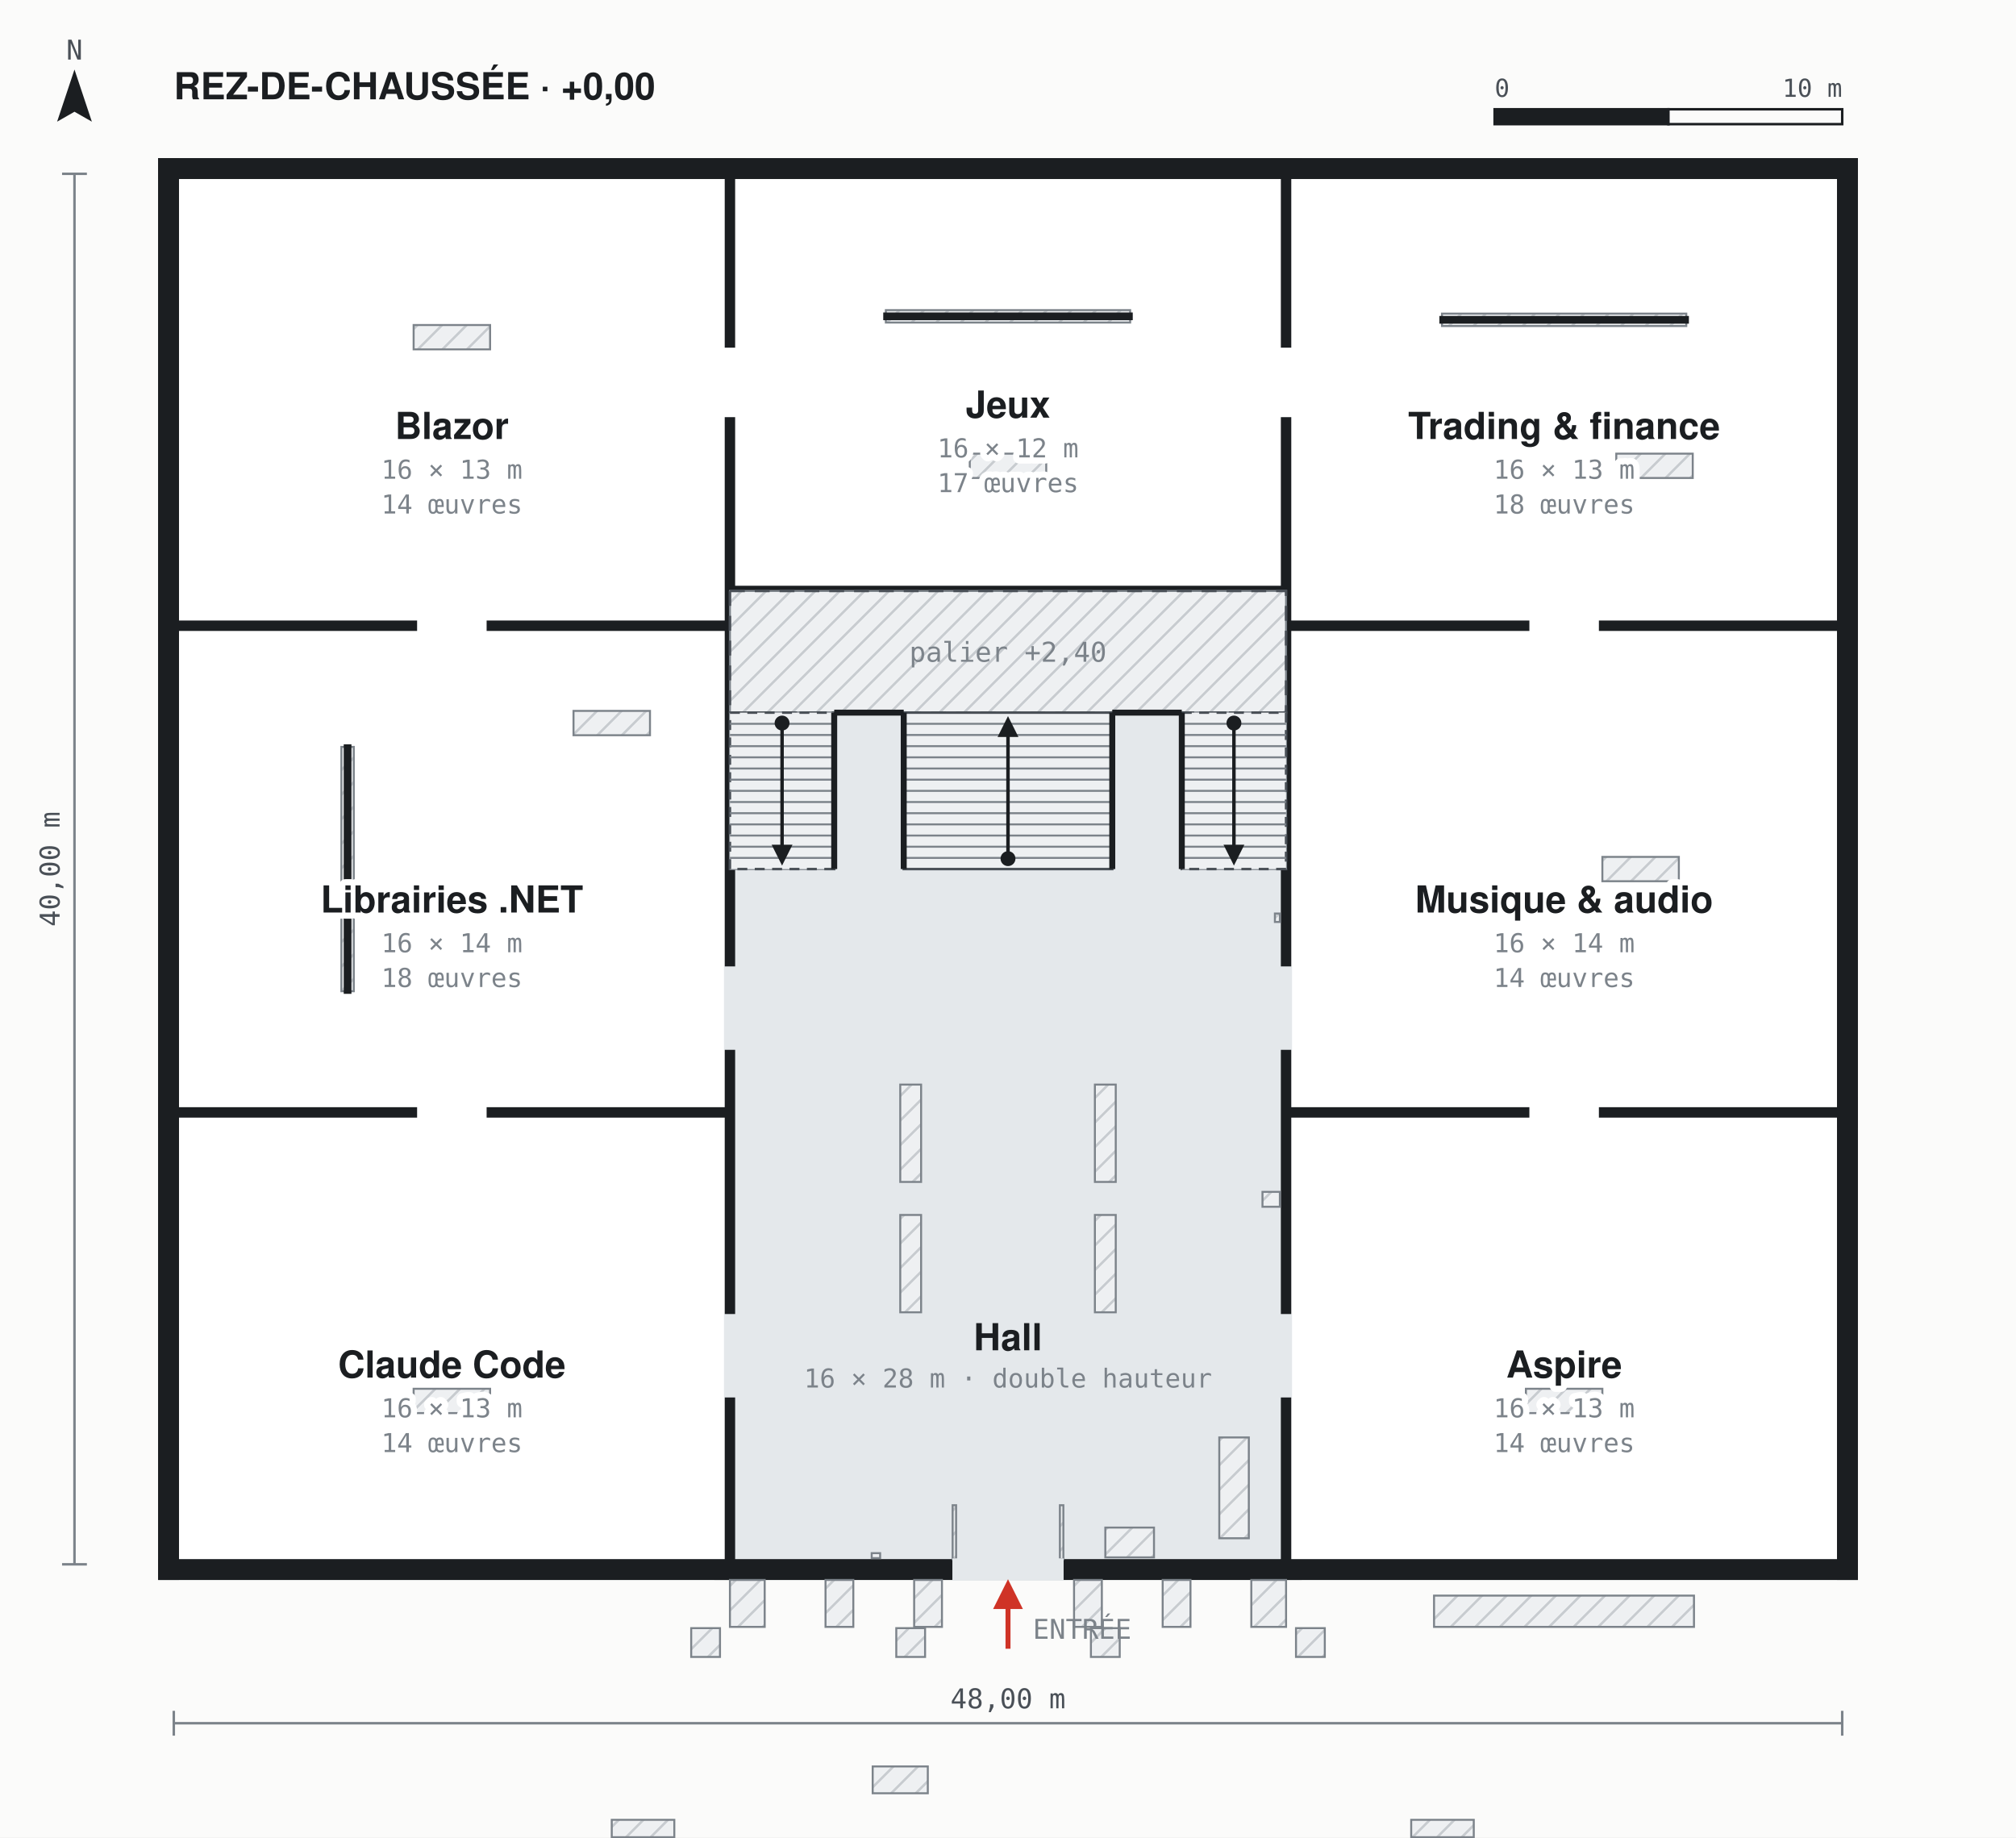
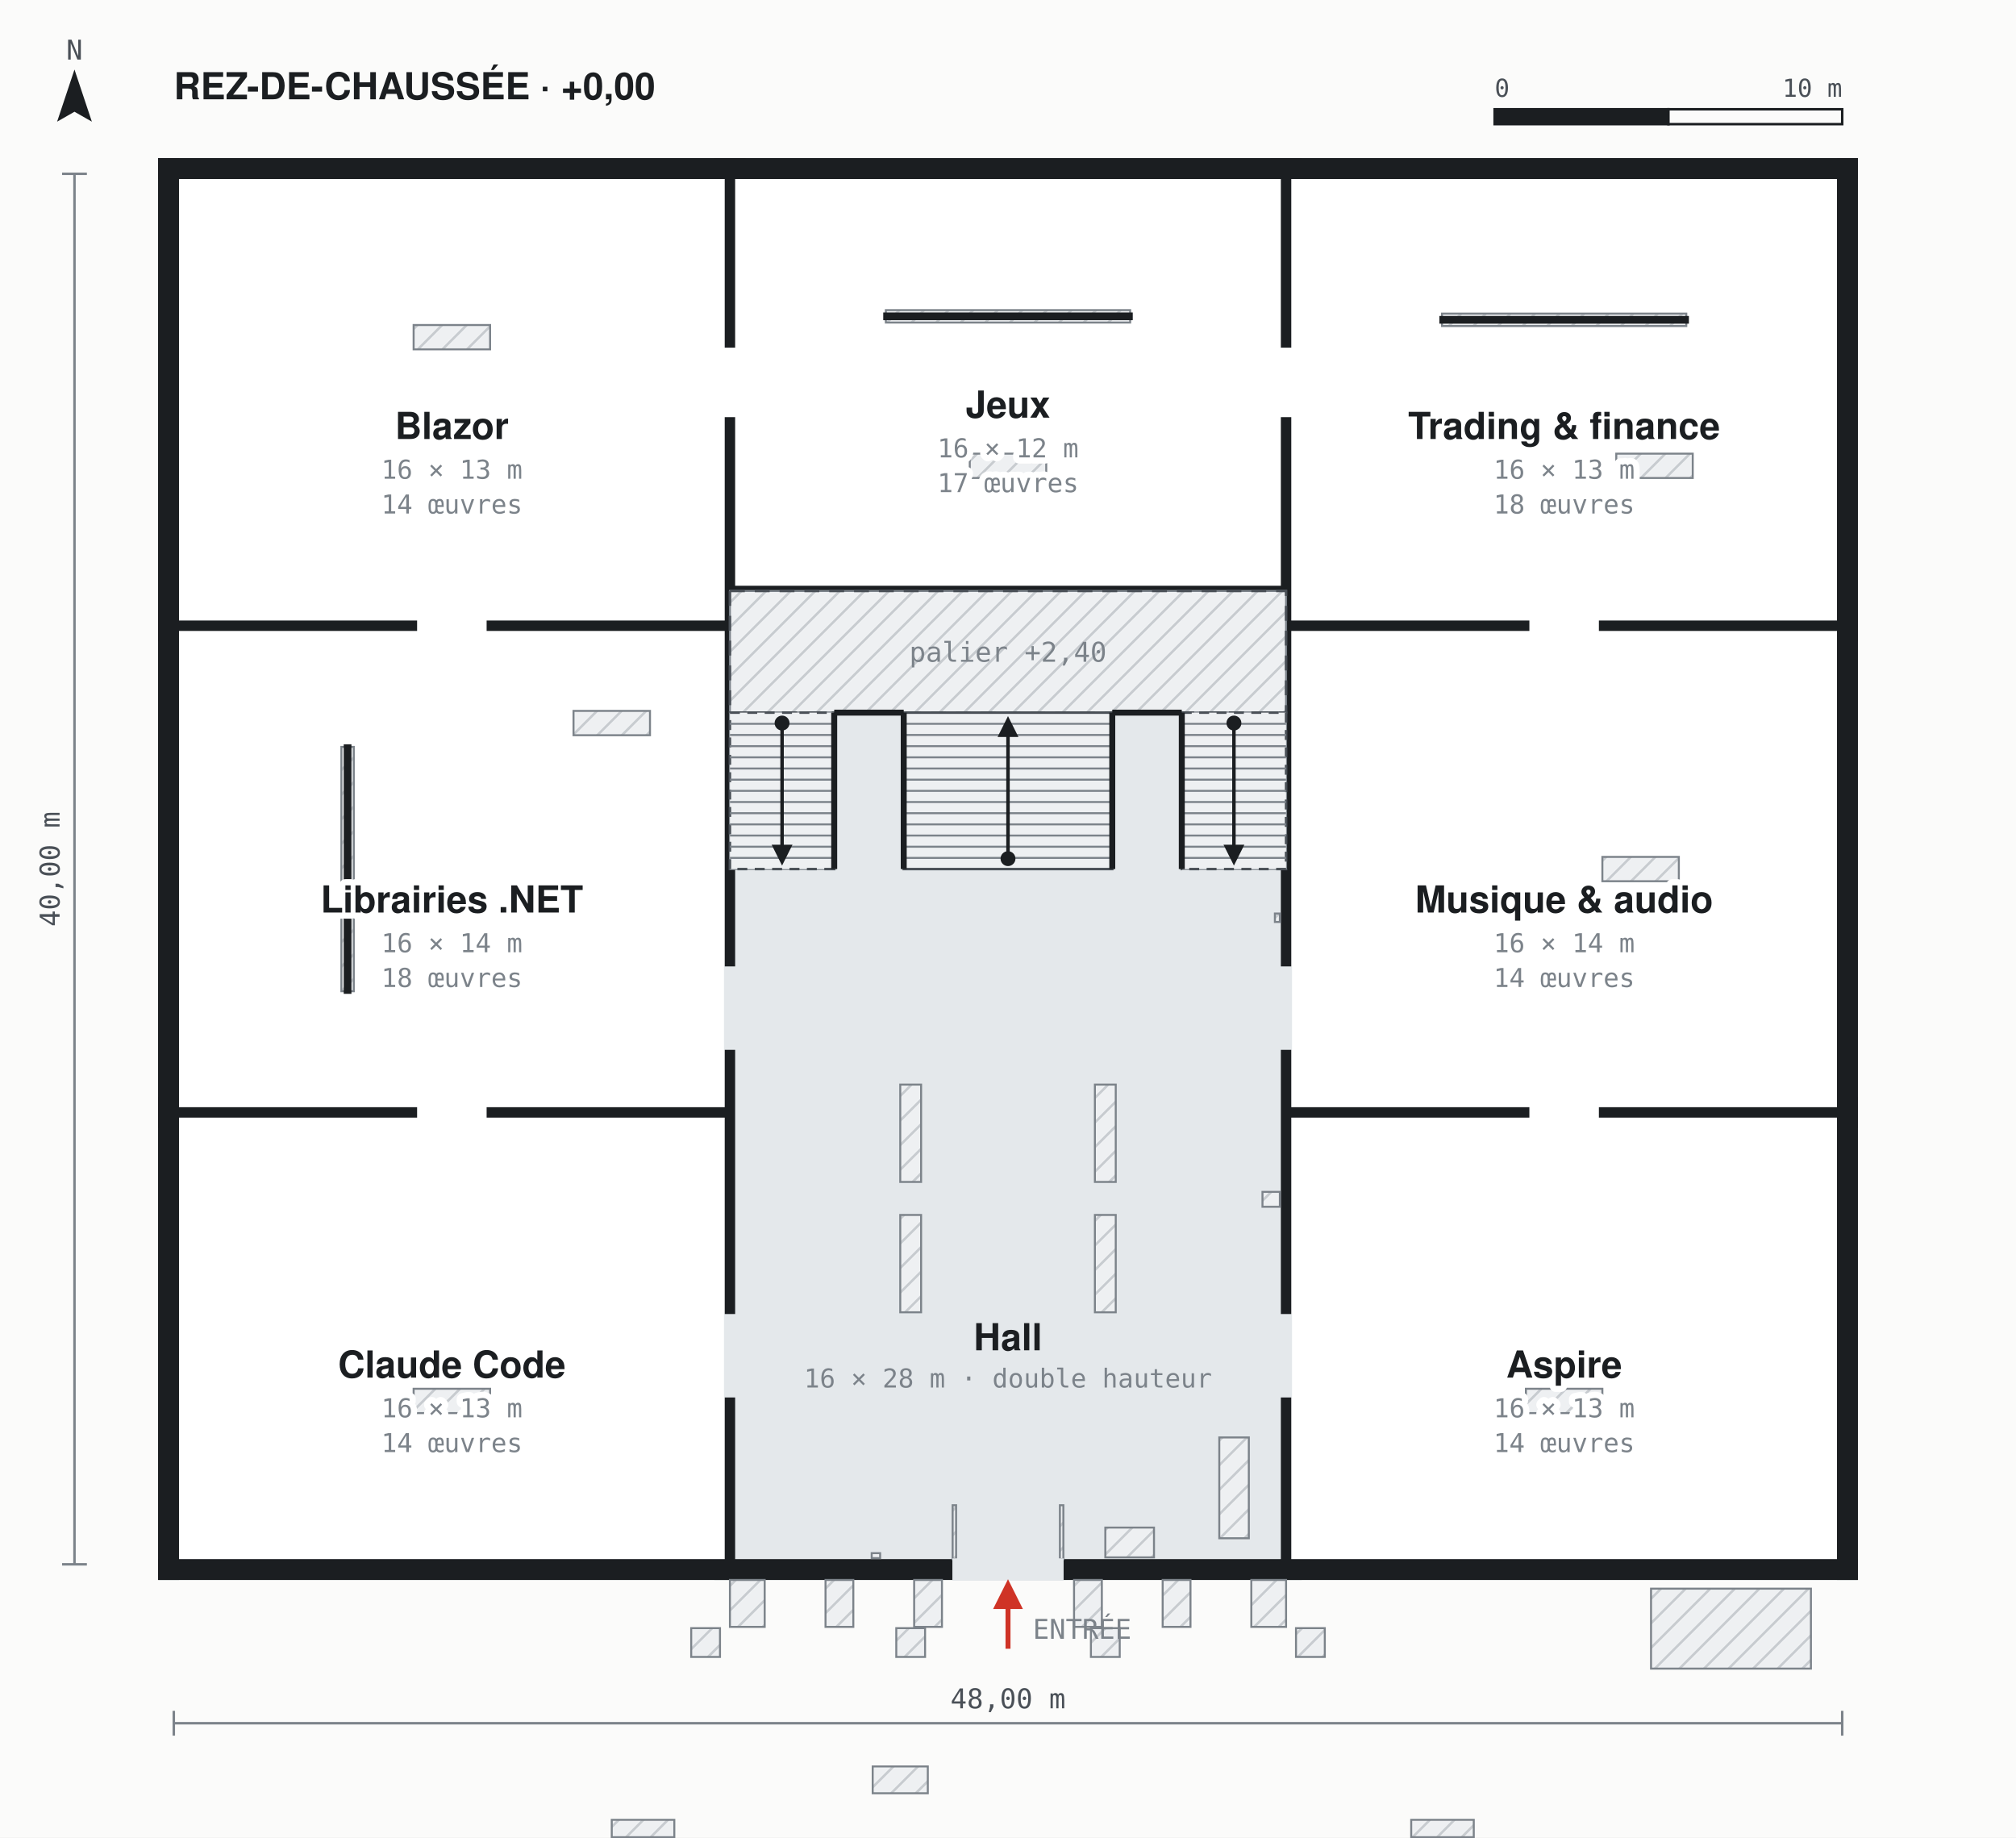
<svg xmlns="http://www.w3.org/2000/svg" viewBox="-70 -70 812 740" width="812" height="740" role="img" aria-label="Musée GitHub, Rez-de-chaussée">
  <style>.lbl{font-family:Archivo,Helvetica,Arial,sans-serif;font-weight:650;fill:#1B1E21}.cap{font-family:'IBM Plex Mono',Menlo,monospace;fill:#7C838A}.dim{font-family:'IBM Plex Mono',Menlo,monospace;fill:#4A5057}</style>
  <defs>
    <pattern id="closed" width="7" height="7" patternUnits="userSpaceOnUse" patternTransform="rotate(45)">
      <rect width="7" height="7" fill="#EEF0F2" />
      <line x1="0" y1="0" x2="0" y2="7" stroke="#C9CDD1" stroke-width="2" />
    </pattern>
    <marker id="fleche" viewBox="0 0 10 10" refX="5" refY="5" markerWidth="6" markerHeight="6" orient="auto">
      <path d="M0,0 L10,5 L0,10 z" fill="#1B1E21" />
    </marker>
    <marker id="fleche-r" viewBox="0 0 10 10" refX="5" refY="5" markerWidth="6" markerHeight="6" orient="auto">
      <path d="M0,0 L10,5 L0,10 z" fill="#CF3326" />
    </marker>
  </defs>
  <rect x="-70" y="-70" width="812" height="740" fill="#FBFBFA" />
  <rect x="-6.3" y="-6.3" width="684.6" height="8.4" fill="#1B1E21" />
  <rect x="-6.3" y="557.9" width="684.6" height="8.4" fill="#1B1E21" />
  <rect x="-6.3" y="-6.3" width="8.4" height="572.6" fill="#1B1E21" />
  <rect x="669.9" y="-6.3" width="8.4" height="572.6" fill="#1B1E21" />
  <rect x="-6.3" y="-6.3" width="236.6" height="194.6" fill="#1B1E21" />
  <rect x="-6.3" y="175.7" width="236.6" height="208.6" fill="#1B1E21" />
  <rect x="-6.3" y="371.7" width="236.6" height="194.6" fill="#1B1E21" />
  <rect x="217.7" y="-6.3" width="236.6" height="180.6" fill="#1B1E21" />
  <rect x="441.7" y="-6.3" width="236.6" height="194.6" fill="#1B1E21" />
  <rect x="441.7" y="175.7" width="236.6" height="208.6" fill="#1B1E21" />
  <rect x="441.7" y="371.7" width="236.6" height="194.6" fill="#1B1E21" />
  <rect x="217.7" y="161.7" width="236.6" height="404.6" fill="#1B1E21" />
  <rect x="2.1" y="2.1" width="219.8" height="177.8" fill="#FFFFFF" />
  <rect x="2.1" y="184.1" width="219.8" height="191.8" fill="#FFFFFF" />
  <rect x="2.1" y="380.1" width="219.8" height="177.8" fill="#FFFFFF" />
  <rect x="226.1" y="2.1" width="219.8" height="163.8" fill="#FFFFFF" />
  <rect x="450.1" y="2.1" width="219.8" height="177.8" fill="#FFFFFF" />
  <rect x="450.1" y="184.1" width="219.8" height="191.8" fill="#FFFFFF" />
  <rect x="450.1" y="380.1" width="219.8" height="177.8" fill="#FFFFFF" />
  <rect x="226.1" y="170.1" width="219.8" height="387.8" fill="#E4E8EB" />
  <rect x="224" y="168" width="224" height="49" fill="url(#closed)" stroke="#7C838A" stroke-width="0.8" />
  <rect x="224" y="217" width="42" height="63" fill="url(#closed)" stroke="#7C838A" stroke-width="0.8" />
  <rect x="406" y="217" width="42" height="63" fill="url(#closed)" stroke="#7C838A" stroke-width="0.8" />
  <rect x="224" y="566.3" width="14" height="18.9" fill="url(#closed)" stroke="#7C838A" stroke-width="0.8" />
  <rect x="434" y="566.3" width="14" height="18.9" fill="url(#closed)" stroke="#7C838A" stroke-width="0.8" />
  <rect x="262.5" y="566.3" width="11.2" height="18.9" fill="url(#closed)" stroke="#7C838A" stroke-width="0.8" />
  <rect x="298.2" y="566.3" width="11.2" height="18.9" fill="url(#closed)" stroke="#7C838A" stroke-width="0.8" />
  <rect x="362.6" y="566.3" width="11.2" height="18.9" fill="url(#closed)" stroke="#7C838A" stroke-width="0.8" />
  <rect x="398.3" y="566.3" width="11.2" height="18.9" fill="url(#closed)" stroke="#7C838A" stroke-width="0.8" />
  <rect x="313.7" y="536.2" width="1.4" height="21.7" fill="url(#closed)" stroke="#7C838A" stroke-width="0.8" />
  <rect x="356.9" y="536.2" width="1.4" height="21.7" fill="url(#closed)" stroke="#7C838A" stroke-width="0.8" />
  <rect x="882" y="742" width="56" height="14" fill="url(#closed)" stroke="#7C838A" stroke-width="0.8" />
  <rect x="868" y="756" width="56" height="14" fill="url(#closed)" stroke="#7C838A" stroke-width="0.8" />
  <rect x="854" y="770" width="56" height="14" fill="url(#closed)" stroke="#7C838A" stroke-width="0.8" />
  <rect x="574" y="784" width="56" height="14" fill="url(#closed)" stroke="#7C838A" stroke-width="0.8" />
  <rect x="840" y="784" width="56" height="14" fill="url(#closed)" stroke="#7C838A" stroke-width="0.8" />
  <rect x="532" y="798" width="238" height="14" fill="url(#closed)" stroke="#7C838A" stroke-width="0.8" />
  <rect x="826" y="798" width="56" height="14" fill="url(#closed)" stroke="#7C838A" stroke-width="0.8" />
  <rect x="518" y="812" width="266" height="14" fill="url(#closed)" stroke="#7C838A" stroke-width="0.8" />
  <rect x="812" y="812" width="56" height="14" fill="url(#closed)" stroke="#7C838A" stroke-width="0.8" />
  <rect x="504" y="826" width="350" height="14" fill="url(#closed)" stroke="#7C838A" stroke-width="0.8" />
  <rect x="490" y="840" width="350" height="14" fill="url(#closed)" stroke="#7C838A" stroke-width="0.8" />
  <rect x="476" y="854" width="336" height="14" fill="url(#closed)" stroke="#7C838A" stroke-width="0.8" />
  <rect x="476" y="868" width="336" height="14" fill="url(#closed)" stroke="#7C838A" stroke-width="0.8" />
  <rect x="462" y="882" width="336" height="14" fill="url(#closed)" stroke="#7C838A" stroke-width="0.8" />
  <rect x="476" y="896" width="322" height="14" fill="url(#closed)" stroke="#7C838A" stroke-width="0.8" />
  <rect x="476" y="910" width="308" height="14" fill="url(#closed)" stroke="#7C838A" stroke-width="0.8" />
  <rect x="476" y="924" width="294" height="14" fill="url(#closed)" stroke="#7C838A" stroke-width="0.8" />
  <rect x="476" y="938" width="294" height="14" fill="url(#closed)" stroke="#7C838A" stroke-width="0.8" />
  <rect x="476" y="952" width="280" height="14" fill="url(#closed)" stroke="#7C838A" stroke-width="0.8" />
  <rect x="476" y="966" width="280" height="14" fill="url(#closed)" stroke="#7C838A" stroke-width="0.8" />
  <rect x="476" y="980" width="294" height="14" fill="url(#closed)" stroke="#7C838A" stroke-width="0.8" />
  <rect x="476" y="994" width="280" height="14" fill="url(#closed)" stroke="#7C838A" stroke-width="0.8" />
  <rect x="490" y="1008" width="266" height="14" fill="url(#closed)" stroke="#7C838A" stroke-width="0.8" />
  <rect x="518" y="1022" width="28" height="14" fill="url(#closed)" stroke="#7C838A" stroke-width="0.8" />
  <rect x="602" y="1022" width="126" height="14" fill="url(#closed)" stroke="#7C838A" stroke-width="0.8" />
  <rect x="1162" y="28" width="14" height="14" fill="url(#closed)" stroke="#7C838A" stroke-width="0.8" />
  <rect x="1148" y="42" width="28" height="14" fill="url(#closed)" stroke="#7C838A" stroke-width="0.8" />
  <rect x="1148" y="56" width="14" height="14" fill="url(#closed)" stroke="#7C838A" stroke-width="0.8" />
  <rect x="1134" y="70" width="28" height="14" fill="url(#closed)" stroke="#7C838A" stroke-width="0.8" />
  <rect x="1120" y="84" width="28" height="14" fill="url(#closed)" stroke="#7C838A" stroke-width="0.8" />
  <rect x="1106" y="98" width="28" height="14" fill="url(#closed)" stroke="#7C838A" stroke-width="0.8" />
  <rect x="1092" y="112" width="42" height="14" fill="url(#closed)" stroke="#7C838A" stroke-width="0.8" />
  <rect x="1092" y="126" width="28" height="14" fill="url(#closed)" stroke="#7C838A" stroke-width="0.8" />
  <rect x="1078" y="140" width="28" height="14" fill="url(#closed)" stroke="#7C838A" stroke-width="0.8" />
  <rect x="1064" y="154" width="42" height="14" fill="url(#closed)" stroke="#7C838A" stroke-width="0.8" />
  <rect x="1064" y="168" width="28" height="14" fill="url(#closed)" stroke="#7C838A" stroke-width="0.8" />
  <rect x="1050" y="182" width="28" height="14" fill="url(#closed)" stroke="#7C838A" stroke-width="0.8" />
  <rect x="1036" y="196" width="42" height="14" fill="url(#closed)" stroke="#7C838A" stroke-width="0.8" />
  <rect x="1036" y="210" width="28" height="14" fill="url(#closed)" stroke="#7C838A" stroke-width="0.8" />
  <rect x="1036" y="224" width="28" height="14" fill="url(#closed)" stroke="#7C838A" stroke-width="0.8" />
  <rect x="1036" y="238" width="28" height="14" fill="url(#closed)" stroke="#7C838A" stroke-width="0.8" />
  <rect x="1036" y="252" width="28" height="14" fill="url(#closed)" stroke="#7C838A" stroke-width="0.8" />
  <rect x="1036" y="294" width="28" height="14" fill="url(#closed)" stroke="#7C838A" stroke-width="0.8" />
  <rect x="1036" y="308" width="28" height="14" fill="url(#closed)" stroke="#7C838A" stroke-width="0.8" />
  <rect x="1036" y="322" width="28" height="14" fill="url(#closed)" stroke="#7C838A" stroke-width="0.8" />
  <rect x="1036" y="336" width="28" height="14" fill="url(#closed)" stroke="#7C838A" stroke-width="0.8" />
  <rect x="1036" y="350" width="28" height="14" fill="url(#closed)" stroke="#7C838A" stroke-width="0.8" />
  <rect x="1036" y="364" width="42" height="14" fill="url(#closed)" stroke="#7C838A" stroke-width="0.8" />
  <rect x="1036" y="378" width="42" height="14" fill="url(#closed)" stroke="#7C838A" stroke-width="0.8" />
  <rect x="1036" y="392" width="42" height="14" fill="url(#closed)" stroke="#7C838A" stroke-width="0.8" />
  <rect x="1036" y="406" width="28" height="14" fill="url(#closed)" stroke="#7C838A" stroke-width="0.8" />
  <rect x="1022" y="420" width="42" height="14" fill="url(#closed)" stroke="#7C838A" stroke-width="0.8" />
  <rect x="1022" y="434" width="42" height="14" fill="url(#closed)" stroke="#7C838A" stroke-width="0.8" />
  <rect x="1008" y="448" width="42" height="14" fill="url(#closed)" stroke="#7C838A" stroke-width="0.8" />
  <rect x="994" y="462" width="56" height="14" fill="url(#closed)" stroke="#7C838A" stroke-width="0.8" />
  <rect x="980" y="476" width="56" height="14" fill="url(#closed)" stroke="#7C838A" stroke-width="0.8" />
  <rect x="966" y="490" width="56" height="14" fill="url(#closed)" stroke="#7C838A" stroke-width="0.8" />
  <rect x="966" y="504" width="42" height="14" fill="url(#closed)" stroke="#7C838A" stroke-width="0.8" />
  <rect x="952" y="518" width="42" height="14" fill="url(#closed)" stroke="#7C838A" stroke-width="0.8" />
  <rect x="952" y="532" width="42" height="14" fill="url(#closed)" stroke="#7C838A" stroke-width="0.8" />
  <rect x="952" y="546" width="28" height="14" fill="url(#closed)" stroke="#7C838A" stroke-width="0.8" />
  <rect x="952" y="560" width="28" height="14" fill="url(#closed)" stroke="#7C838A" stroke-width="0.8" />
  <rect x="952" y="574" width="28" height="14" fill="url(#closed)" stroke="#7C838A" stroke-width="0.8" />
  <rect x="952" y="588" width="28" height="14" fill="url(#closed)" stroke="#7C838A" stroke-width="0.8" />
  <rect x="952" y="602" width="28" height="14" fill="url(#closed)" stroke="#7C838A" stroke-width="0.8" />
  <rect x="952" y="616" width="42" height="14" fill="url(#closed)" stroke="#7C838A" stroke-width="0.8" />
  <rect x="952" y="630" width="42" height="14" fill="url(#closed)" stroke="#7C838A" stroke-width="0.8" />
  <rect x="952" y="644" width="42" height="14" fill="url(#closed)" stroke="#7C838A" stroke-width="0.8" />
  <rect x="952" y="658" width="42" height="14" fill="url(#closed)" stroke="#7C838A" stroke-width="0.8" />
  <rect x="938" y="672" width="42" height="14" fill="url(#closed)" stroke="#7C838A" stroke-width="0.8" />
  <rect x="938" y="686" width="42" height="14" fill="url(#closed)" stroke="#7C838A" stroke-width="0.8" />
  <rect x="924" y="700" width="42" height="14" fill="url(#closed)" stroke="#7C838A" stroke-width="0.8" />
  <rect x="910" y="714" width="56" height="14" fill="url(#closed)" stroke="#7C838A" stroke-width="0.8" />
  <rect x="896" y="728" width="56" height="14" fill="url(#closed)" stroke="#7C838A" stroke-width="0.8" />
  <rect x="96.6" y="60.9" width="30.8" height="9.8" fill="url(#closed)" stroke="#7C838A" stroke-width="0.8" />
  <rect x="575.4" y="275.1" width="30.8" height="9.8" fill="url(#closed)" stroke="#7C838A" stroke-width="0.8" />
  <rect x="544.6" y="489.3" width="30.8" height="9.8" fill="url(#closed)" stroke="#7C838A" stroke-width="0.8" />
  <rect x="161" y="216.3" width="30.8" height="9.8" fill="url(#closed)" stroke="#7C838A" stroke-width="0.8" />
  <rect x="96.6" y="489.3" width="30.8" height="9.8" fill="url(#closed)" stroke="#7C838A" stroke-width="0.8" />
  <rect x="581" y="112.7" width="30.8" height="9.8" fill="url(#closed)" stroke="#7C838A" stroke-width="0.8" />
  <rect x="320.6" y="112.7" width="30.8" height="9.8" fill="url(#closed)" stroke="#7C838A" stroke-width="0.8" />
  <rect x="292.6" y="366.8" width="8.4" height="39.2" fill="url(#closed)" stroke="#7C838A" stroke-width="0.8" />
  <rect x="292.6" y="419.3" width="8.4" height="39.2" fill="url(#closed)" stroke="#7C838A" stroke-width="0.8" />
  <rect x="371" y="366.8" width="8.4" height="39.2" fill="url(#closed)" stroke="#7C838A" stroke-width="0.8" />
  <rect x="371" y="419.3" width="8.4" height="39.2" fill="url(#closed)" stroke="#7C838A" stroke-width="0.8" />
  <rect x="421.1" y="508.9" width="11.9" height="40.6" fill="url(#closed)" stroke="#7C838A" stroke-width="0.8" />
  <rect x="583.4" y="750.7" width="23.2" height="7.8" fill="url(#closed)" stroke="#7C838A" stroke-width="0.8" />
  <rect x="408.1" y="855.4" width="7" height="25.2" fill="url(#closed)" stroke="#7C838A" stroke-width="0.8" />
  <rect x="498.4" y="662.9" width="25.2" height="7" fill="url(#closed)" stroke="#7C838A" stroke-width="0.8" />
  <rect x="176.4" y="662.9" width="25.2" height="7" fill="url(#closed)" stroke="#7C838A" stroke-width="0.8" />
  <rect x="788.9" y="303.8" width="7" height="25.2" fill="url(#closed)" stroke="#7C838A" stroke-width="0.8" />
  <rect x="-123.9" y="303.8" width="7" height="25.2" fill="url(#closed)" stroke="#7C838A" stroke-width="0.8" />
  <rect x="359.8" y="-123.9" width="25.2" height="7" fill="url(#closed)" stroke="#7C838A" stroke-width="0.8" />
  <rect x="438.5" y="410" width="7" height="6" fill="url(#closed)" stroke="#7C838A" stroke-width="0.8" />
  <rect x="375.2" y="545.2" width="19.6" height="12" fill="url(#closed)" stroke="#7C838A" stroke-width="0.8" />
  <rect x="281.1" y="555.5" width="3.4" height="2" fill="url(#closed)" stroke="#7C838A" stroke-width="0.8" />
  <rect x="443.5" y="297.9" width="2" height="3.4" fill="url(#closed)" stroke="#7C838A" stroke-width="0.8" />
-   <rect x="507.6" y="572.6" width="104.7" height="12.6" fill="url(#closed)" stroke="#7C838A" stroke-width="0.8" />
+   <rect x="595" y="569.8" width="64.4" height="32.2" fill="url(#closed)" stroke="#7C838A" stroke-width="0.8" />
  <rect x="291" y="585.7" width="11.6" height="11.6" fill="url(#closed)" stroke="#7C838A" stroke-width="0.8" />
  <rect x="369.4" y="585.7" width="11.6" height="11.6" fill="url(#closed)" stroke="#7C838A" stroke-width="0.8" />
  <rect x="208.4" y="585.7" width="11.6" height="11.6" fill="url(#closed)" stroke="#7C838A" stroke-width="0.8" />
  <rect x="452" y="585.7" width="11.6" height="11.6" fill="url(#closed)" stroke="#7C838A" stroke-width="0.8" />
  <rect x="281.5" y="641.4" width="22.2" height="10.8" fill="url(#closed)" stroke="#7C838A" stroke-width="0.8" />
  <rect x="224" y="763" width="42" height="42" fill="url(#closed)" stroke="#7C838A" stroke-width="0.8" />
  <rect x="510.8" y="56.3" width="98.4" height="5" fill="url(#closed)" stroke="#7C838A" stroke-width="0.8" />
  <rect x="286.8" y="54.9" width="98.4" height="5" fill="url(#closed)" stroke="#7C838A" stroke-width="0.8" />
  <rect x="67.5" y="230.8" width="5" height="98.4" fill="url(#closed)" stroke="#7C838A" stroke-width="0.8" />
  <rect x="511" y="58.5" width="98" height="0.6" fill="#1B1E21" stroke="#1B1E21" stroke-width="2.5" />
  <rect x="287" y="57.1" width="98" height="0.6" fill="#1B1E21" stroke="#1B1E21" stroke-width="2.5" />
  <rect x="69.7" y="231" width="0.6" height="98" fill="#1B1E21" stroke="#1B1E21" stroke-width="2.5" />
  <rect x="224" y="168" width="224" height="49" fill="none" stroke="#4A5057" stroke-width="1" stroke-dasharray="6 4" />
  <text x="336" y="196.5" text-anchor="middle" font-size="11" class="cap">palier +2,40</text>
  <rect x="294" y="217" width="84" height="63" fill="#EEF0F2" stroke="#4A5057" stroke-width="1" />
  <line x1="294" x2="378" y1="221.5" y2="221.5" stroke="#7C838A" stroke-width="0.8" />
  <line x1="294" x2="378" y1="226" y2="226" stroke="#7C838A" stroke-width="0.8" />
  <line x1="294" x2="378" y1="230.5" y2="230.5" stroke="#7C838A" stroke-width="0.8" />
  <line x1="294" x2="378" y1="235" y2="235" stroke="#7C838A" stroke-width="0.8" />
  <line x1="294" x2="378" y1="239.5" y2="239.5" stroke="#7C838A" stroke-width="0.8" />
  <line x1="294" x2="378" y1="244" y2="244" stroke="#7C838A" stroke-width="0.8" />
  <line x1="294" x2="378" y1="248.5" y2="248.5" stroke="#7C838A" stroke-width="0.8" />
  <line x1="294" x2="378" y1="253" y2="253" stroke="#7C838A" stroke-width="0.8" />
  <line x1="294" x2="378" y1="257.5" y2="257.5" stroke="#7C838A" stroke-width="0.8" />
  <line x1="294" x2="378" y1="262" y2="262" stroke="#7C838A" stroke-width="0.8" />
  <line x1="294" x2="378" y1="266.5" y2="266.5" stroke="#7C838A" stroke-width="0.8" />
  <line x1="294" x2="378" y1="271" y2="271" stroke="#7C838A" stroke-width="0.8" />
  <line x1="294" x2="378" y1="275.5" y2="275.5" stroke="#7C838A" stroke-width="0.8" />
  <line x1="336" x2="336" y1="275.8" y2="222.6" stroke="#1B1E21" stroke-width="1.4" marker-end="url(#fleche)" />
  <circle cx="336" cy="275.8" r="3" fill="#1B1E21" />
  <rect x="224" y="217" width="42" height="63" fill="#EEF0F2" stroke="#4A5057" stroke-width="1" stroke-dasharray="4 3" />
  <line x1="224" x2="266" y1="221.5" y2="221.5" stroke="#7C838A" stroke-width="0.8" />
  <line x1="224" x2="266" y1="226" y2="226" stroke="#7C838A" stroke-width="0.8" />
  <line x1="224" x2="266" y1="230.5" y2="230.5" stroke="#7C838A" stroke-width="0.8" />
  <line x1="224" x2="266" y1="235" y2="235" stroke="#7C838A" stroke-width="0.8" />
  <line x1="224" x2="266" y1="239.5" y2="239.5" stroke="#7C838A" stroke-width="0.8" />
  <line x1="224" x2="266" y1="244" y2="244" stroke="#7C838A" stroke-width="0.8" />
  <line x1="224" x2="266" y1="248.5" y2="248.5" stroke="#7C838A" stroke-width="0.8" />
  <line x1="224" x2="266" y1="253" y2="253" stroke="#7C838A" stroke-width="0.8" />
  <line x1="224" x2="266" y1="257.5" y2="257.5" stroke="#7C838A" stroke-width="0.8" />
  <line x1="224" x2="266" y1="262" y2="262" stroke="#7C838A" stroke-width="0.8" />
  <line x1="224" x2="266" y1="266.5" y2="266.5" stroke="#7C838A" stroke-width="0.8" />
  <line x1="224" x2="266" y1="271" y2="271" stroke="#7C838A" stroke-width="0.8" />
  <line x1="224" x2="266" y1="275.5" y2="275.5" stroke="#7C838A" stroke-width="0.8" />
  <line x1="245" x2="245" y1="221.2" y2="274.4" stroke="#1B1E21" stroke-width="1.4" marker-end="url(#fleche)" />
  <circle cx="245" cy="221.2" r="3" fill="#1B1E21" />
  <rect x="406" y="217" width="42" height="63" fill="#EEF0F2" stroke="#4A5057" stroke-width="1" stroke-dasharray="4 3" />
  <line x1="406" x2="448" y1="221.5" y2="221.5" stroke="#7C838A" stroke-width="0.8" />
  <line x1="406" x2="448" y1="226" y2="226" stroke="#7C838A" stroke-width="0.8" />
  <line x1="406" x2="448" y1="230.5" y2="230.5" stroke="#7C838A" stroke-width="0.8" />
  <line x1="406" x2="448" y1="235" y2="235" stroke="#7C838A" stroke-width="0.8" />
  <line x1="406" x2="448" y1="239.5" y2="239.5" stroke="#7C838A" stroke-width="0.8" />
  <line x1="406" x2="448" y1="244" y2="244" stroke="#7C838A" stroke-width="0.8" />
  <line x1="406" x2="448" y1="248.5" y2="248.5" stroke="#7C838A" stroke-width="0.8" />
  <line x1="406" x2="448" y1="253" y2="253" stroke="#7C838A" stroke-width="0.8" />
  <line x1="406" x2="448" y1="257.5" y2="257.5" stroke="#7C838A" stroke-width="0.8" />
  <line x1="406" x2="448" y1="262" y2="262" stroke="#7C838A" stroke-width="0.8" />
  <line x1="406" x2="448" y1="266.5" y2="266.5" stroke="#7C838A" stroke-width="0.8" />
  <line x1="406" x2="448" y1="271" y2="271" stroke="#7C838A" stroke-width="0.8" />
  <line x1="406" x2="448" y1="275.5" y2="275.5" stroke="#7C838A" stroke-width="0.8" />
  <line x1="427" x2="427" y1="221.2" y2="274.4" stroke="#1B1E21" stroke-width="1.4" marker-end="url(#fleche)" />
  <circle cx="427" cy="221.2" r="3" fill="#1B1E21" />
  <line x1="266" y1="217" x2="294" y2="217" stroke="#1B1E21" stroke-width="2.4" />
  <line x1="378" y1="217" x2="406" y2="217" stroke="#1B1E21" stroke-width="2.4" />
  <line x1="294" y1="217" x2="294" y2="280" stroke="#1B1E21" stroke-width="2.4" />
  <line x1="378" y1="217" x2="378" y2="280" stroke="#1B1E21" stroke-width="2.4" />
  <line x1="266" y1="217" x2="266" y2="280" stroke="#1B1E21" stroke-width="2.4" />
  <line x1="406" y1="217" x2="406" y2="280" stroke="#1B1E21" stroke-width="2.4" />
  <rect x="313.6" y="557.6" width="44.8" height="9" fill="#E4E8EB" />
  <path d="M336,594L336,572" stroke="#CF3326" stroke-width="2" marker-end="url(#fleche-r)" />
  <text x="346" y="590" font-size="11" class="cap" fill="#CF3326">ENTRÉE</text>
  <rect x="221.6" y="319.2" width="4.8" height="33.6" fill="#E4E8EB" />
  <rect x="221.6" y="459.2" width="4.8" height="33.6" fill="#E4E8EB" />
  <rect x="445.6" y="319.2" width="4.8" height="33.6" fill="#E4E8EB" />
  <rect x="445.6" y="459.2" width="4.8" height="33.6" fill="#E4E8EB" />
  <rect x="98" y="179.6" width="28" height="4.8" fill="#FFFFFF" />
  <rect x="98" y="375.6" width="28" height="4.8" fill="#FFFFFF" />
  <rect x="546" y="179.6" width="28" height="4.8" fill="#FFFFFF" />
  <rect x="546" y="375.6" width="28" height="4.8" fill="#FFFFFF" />
  <rect x="221.6" y="70" width="4.8" height="28" fill="#FFFFFF" />
  <rect x="445.6" y="70" width="4.8" height="28" fill="#FFFFFF" />
  <text x="112" y="106.8" text-anchor="middle" font-size="15" class="lbl" stroke="#FFFFFF" stroke-width="5" paint-order="stroke" stroke-linejoin="round">Blazor</text>
  <text x="112" y="122.8" text-anchor="middle" font-size="10.5" class="cap" stroke="#FFFFFF" stroke-width="5" paint-order="stroke" stroke-linejoin="round">16 × 13 m</text>
  <text x="112" y="136.8" text-anchor="middle" font-size="10.5" class="cap" stroke="#FFFFFF" stroke-width="5" paint-order="stroke" stroke-linejoin="round">14 œuvres</text>
  <text x="112" y="297.5" text-anchor="middle" font-size="15" class="lbl" stroke="#FFFFFF" stroke-width="5" paint-order="stroke" stroke-linejoin="round">Librairies .NET</text>
  <text x="112" y="313.5" text-anchor="middle" font-size="10.5" class="cap" stroke="#FFFFFF" stroke-width="5" paint-order="stroke" stroke-linejoin="round">16 × 14 m</text>
  <text x="112" y="327.5" text-anchor="middle" font-size="10.5" class="cap" stroke="#FFFFFF" stroke-width="5" paint-order="stroke" stroke-linejoin="round">18 œuvres</text>
  <text x="112" y="484.8" text-anchor="middle" font-size="15" class="lbl" stroke="#FFFFFF" stroke-width="5" paint-order="stroke" stroke-linejoin="round">Claude Code</text>
  <text x="112" y="500.8" text-anchor="middle" font-size="10.5" class="cap" stroke="#FFFFFF" stroke-width="5" paint-order="stroke" stroke-linejoin="round">16 × 13 m</text>
  <text x="112" y="514.8" text-anchor="middle" font-size="10.5" class="cap" stroke="#FFFFFF" stroke-width="5" paint-order="stroke" stroke-linejoin="round">14 œuvres</text>
  <text x="336" y="98.2" text-anchor="middle" font-size="15" class="lbl" stroke="#FFFFFF" stroke-width="5" paint-order="stroke" stroke-linejoin="round">Jeux</text>
  <text x="336" y="114.2" text-anchor="middle" font-size="10.5" class="cap" stroke="#FFFFFF" stroke-width="5" paint-order="stroke" stroke-linejoin="round">16 × 12 m</text>
  <text x="336" y="128.2" text-anchor="middle" font-size="10.5" class="cap" stroke="#FFFFFF" stroke-width="5" paint-order="stroke" stroke-linejoin="round">17 œuvres</text>
  <text x="560" y="106.8" text-anchor="middle" font-size="15" class="lbl" stroke="#FFFFFF" stroke-width="5" paint-order="stroke" stroke-linejoin="round">Trading &amp; finance</text>
  <text x="560" y="122.8" text-anchor="middle" font-size="10.5" class="cap" stroke="#FFFFFF" stroke-width="5" paint-order="stroke" stroke-linejoin="round">16 × 13 m</text>
  <text x="560" y="136.8" text-anchor="middle" font-size="10.5" class="cap" stroke="#FFFFFF" stroke-width="5" paint-order="stroke" stroke-linejoin="round">18 œuvres</text>
  <text x="560" y="297.5" text-anchor="middle" font-size="15" class="lbl" stroke="#FFFFFF" stroke-width="5" paint-order="stroke" stroke-linejoin="round">Musique &amp; audio</text>
  <text x="560" y="313.5" text-anchor="middle" font-size="10.5" class="cap" stroke="#FFFFFF" stroke-width="5" paint-order="stroke" stroke-linejoin="round">16 × 14 m</text>
  <text x="560" y="327.5" text-anchor="middle" font-size="10.5" class="cap" stroke="#FFFFFF" stroke-width="5" paint-order="stroke" stroke-linejoin="round">14 œuvres</text>
  <text x="560" y="484.8" text-anchor="middle" font-size="15" class="lbl" stroke="#FFFFFF" stroke-width="5" paint-order="stroke" stroke-linejoin="round">Aspire</text>
  <text x="560" y="500.8" text-anchor="middle" font-size="10.5" class="cap" stroke="#FFFFFF" stroke-width="5" paint-order="stroke" stroke-linejoin="round">16 × 13 m</text>
  <text x="560" y="514.8" text-anchor="middle" font-size="10.5" class="cap" stroke="#FFFFFF" stroke-width="5" paint-order="stroke" stroke-linejoin="round">14 œuvres</text>
  <text x="336" y="473.8" text-anchor="middle" font-size="15" class="lbl" stroke="#E4E8EB" stroke-width="5" paint-order="stroke" stroke-linejoin="round">Hall</text>
  <text x="336" y="488.8" text-anchor="middle" font-size="10.5" class="cap" stroke="#E4E8EB" stroke-width="5" paint-order="stroke" stroke-linejoin="round">16 × 28 m · double hauteur</text>
  <g stroke="#7C838A" stroke-width="1">
    <line x1="0" x2="672" y1="624" y2="624" />
    <line x1="0" x2="0" y1="619" y2="629" />
    <line x1="672" x2="672" y1="619" y2="629" />
    <line y1="0" y2="560" x1="-40" x2="-40" />
    <line y1="0" y2="0" x1="-45" x2="-35" />
    <line y1="560" y2="560" x1="-45" x2="-35" />
  </g>
  <text x="336" y="618" text-anchor="middle" font-size="11" class="dim">48,00 m</text>
  <text x="-46" y="280" text-anchor="middle" font-size="11" class="dim" transform="rotate(-90 -46 280)">40,00 m</text>
  <g transform="translate(532,-26)">
    <rect x="0" y="0" width="70" height="6" fill="#1B1E21" stroke="#1B1E21" />
    <rect x="70" y="0" width="70" height="6" fill="#FBFBFA" stroke="#1B1E21" />
    <text x="0" y="-5" font-size="10" class="dim">0</text>
    <text x="140" y="-5" font-size="10" text-anchor="end" class="dim">10 m</text>
  </g>
  <g transform="translate(-40,-30)">
    <path d="M0,-12 L7,9 L0,5 L-7,9 z" fill="#1B1E21" />
    <text x="0" y="-16" text-anchor="middle" font-size="11" class="dim">N</text>
  </g>
  <text x="0" y="-30" font-size="15" class="lbl">REZ-DE-CHAUSSÉE · +0,00</text>
</svg>
